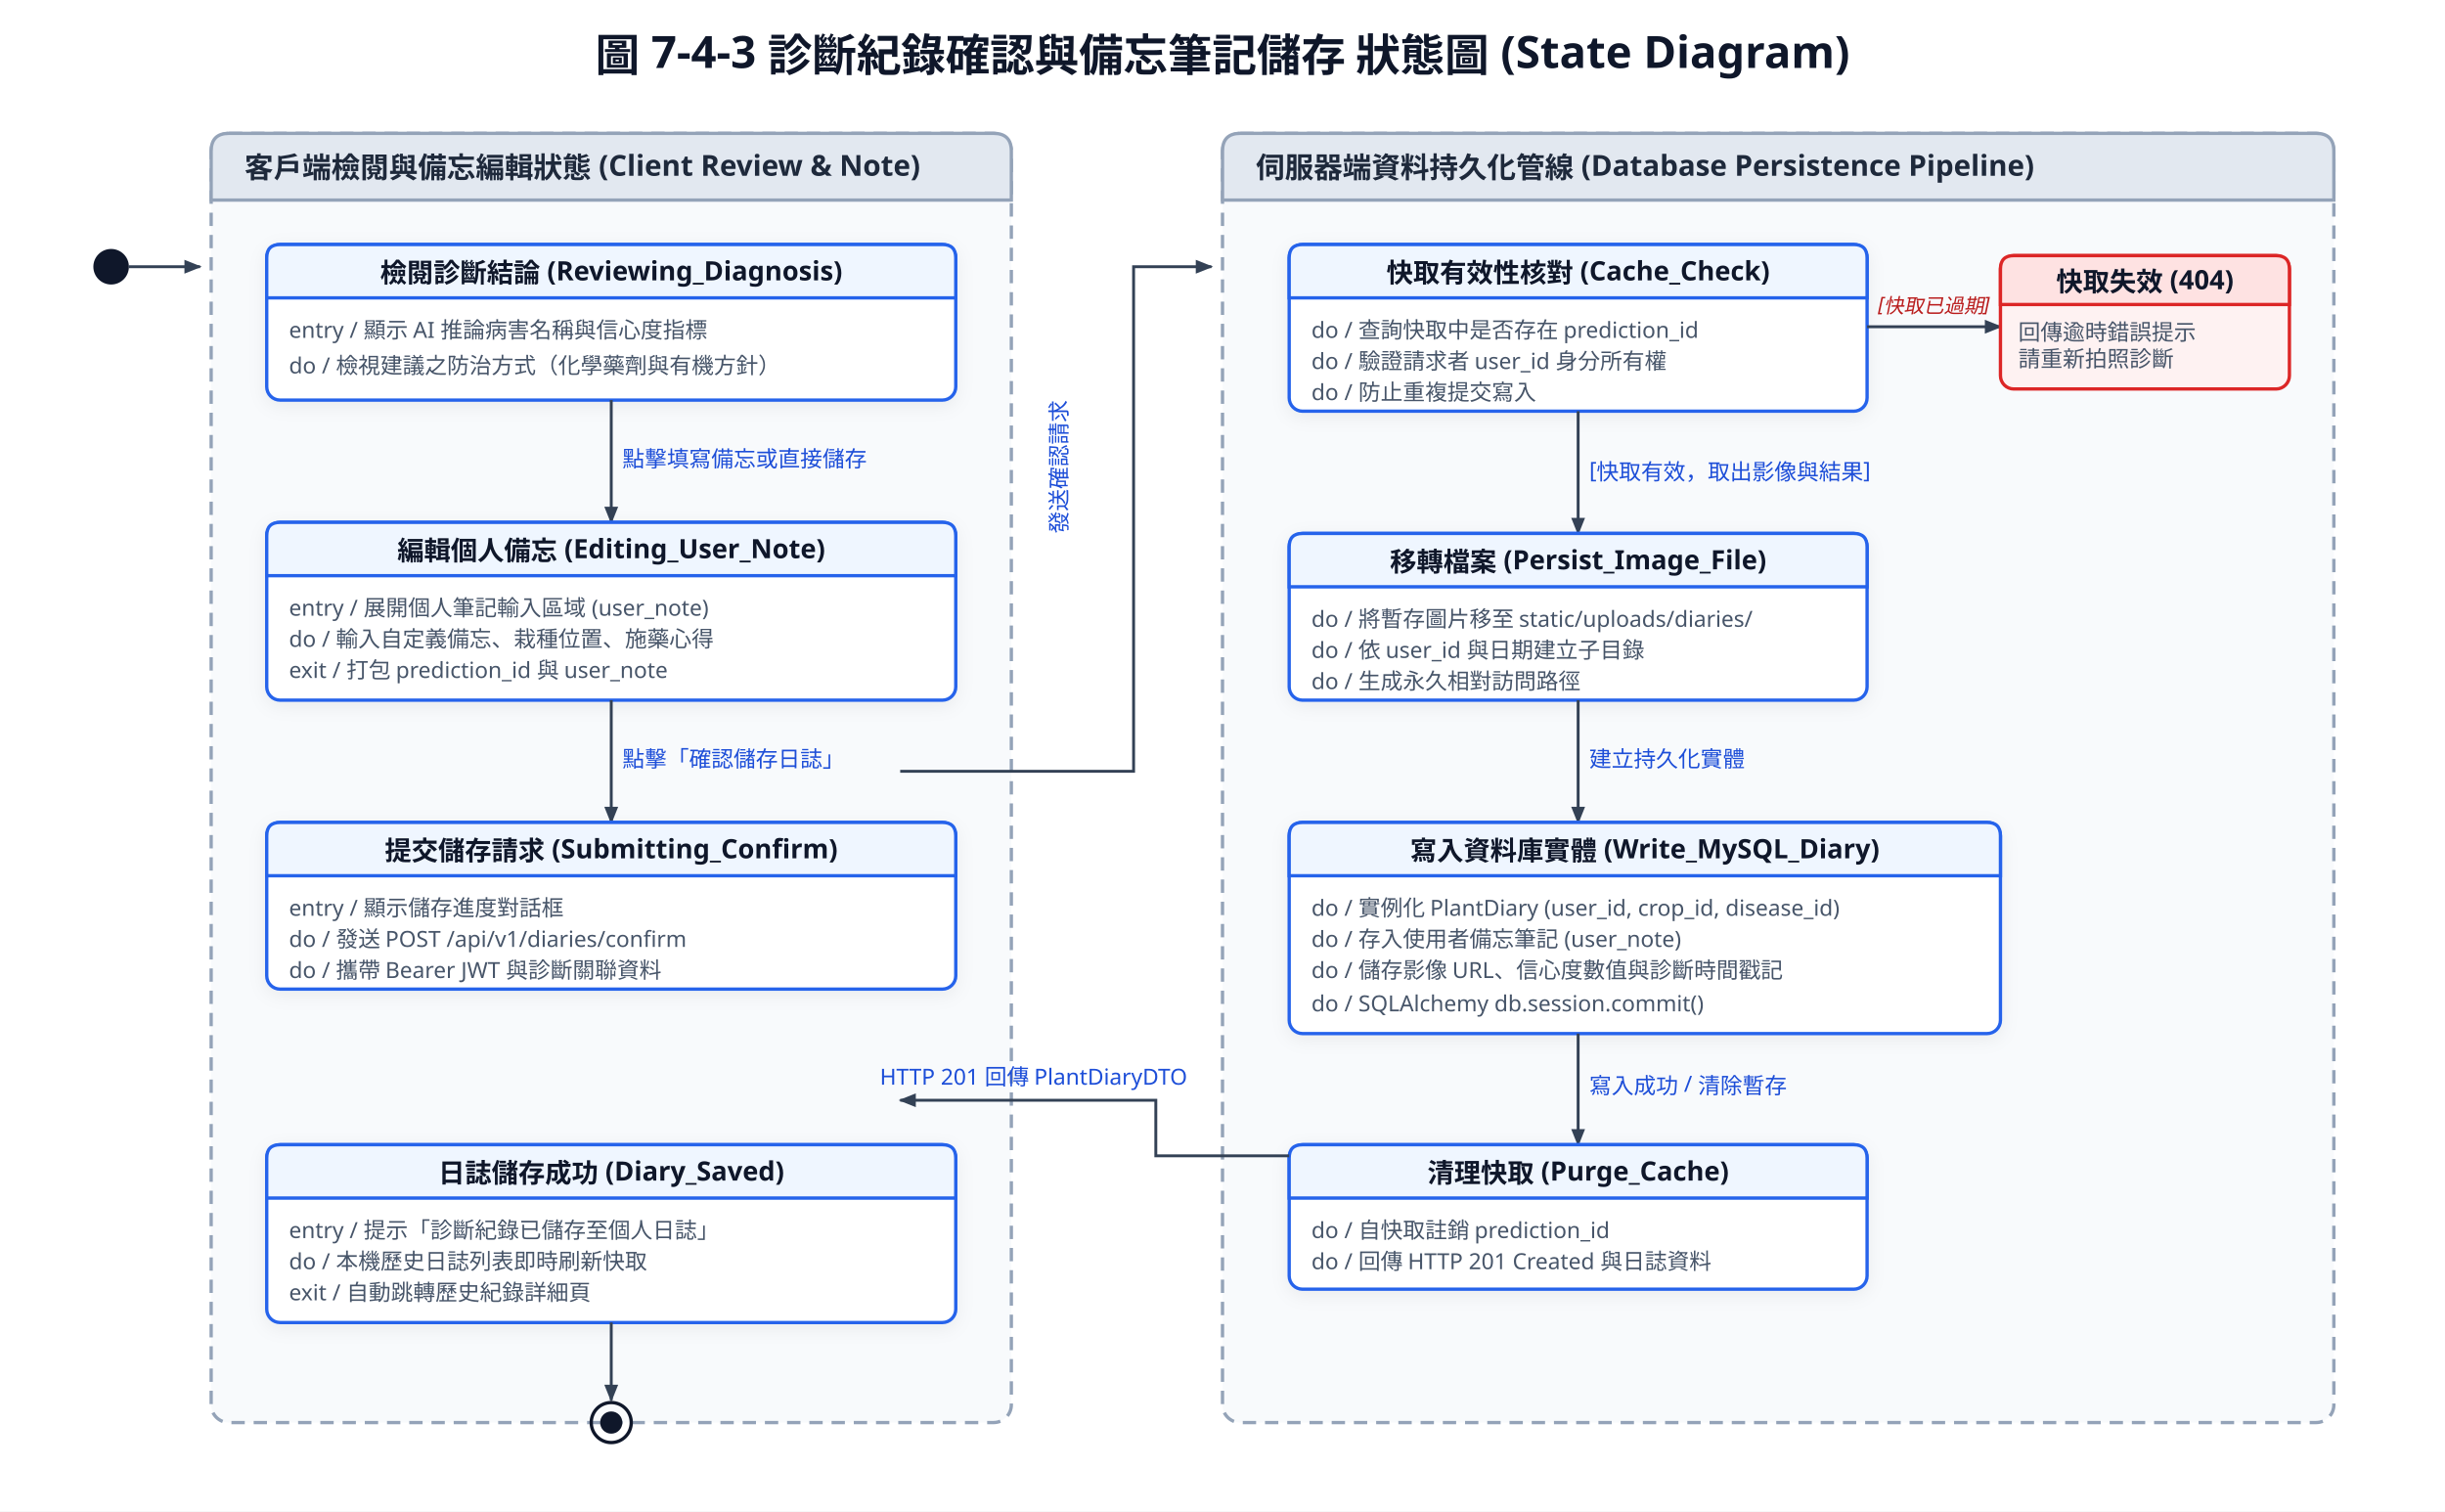
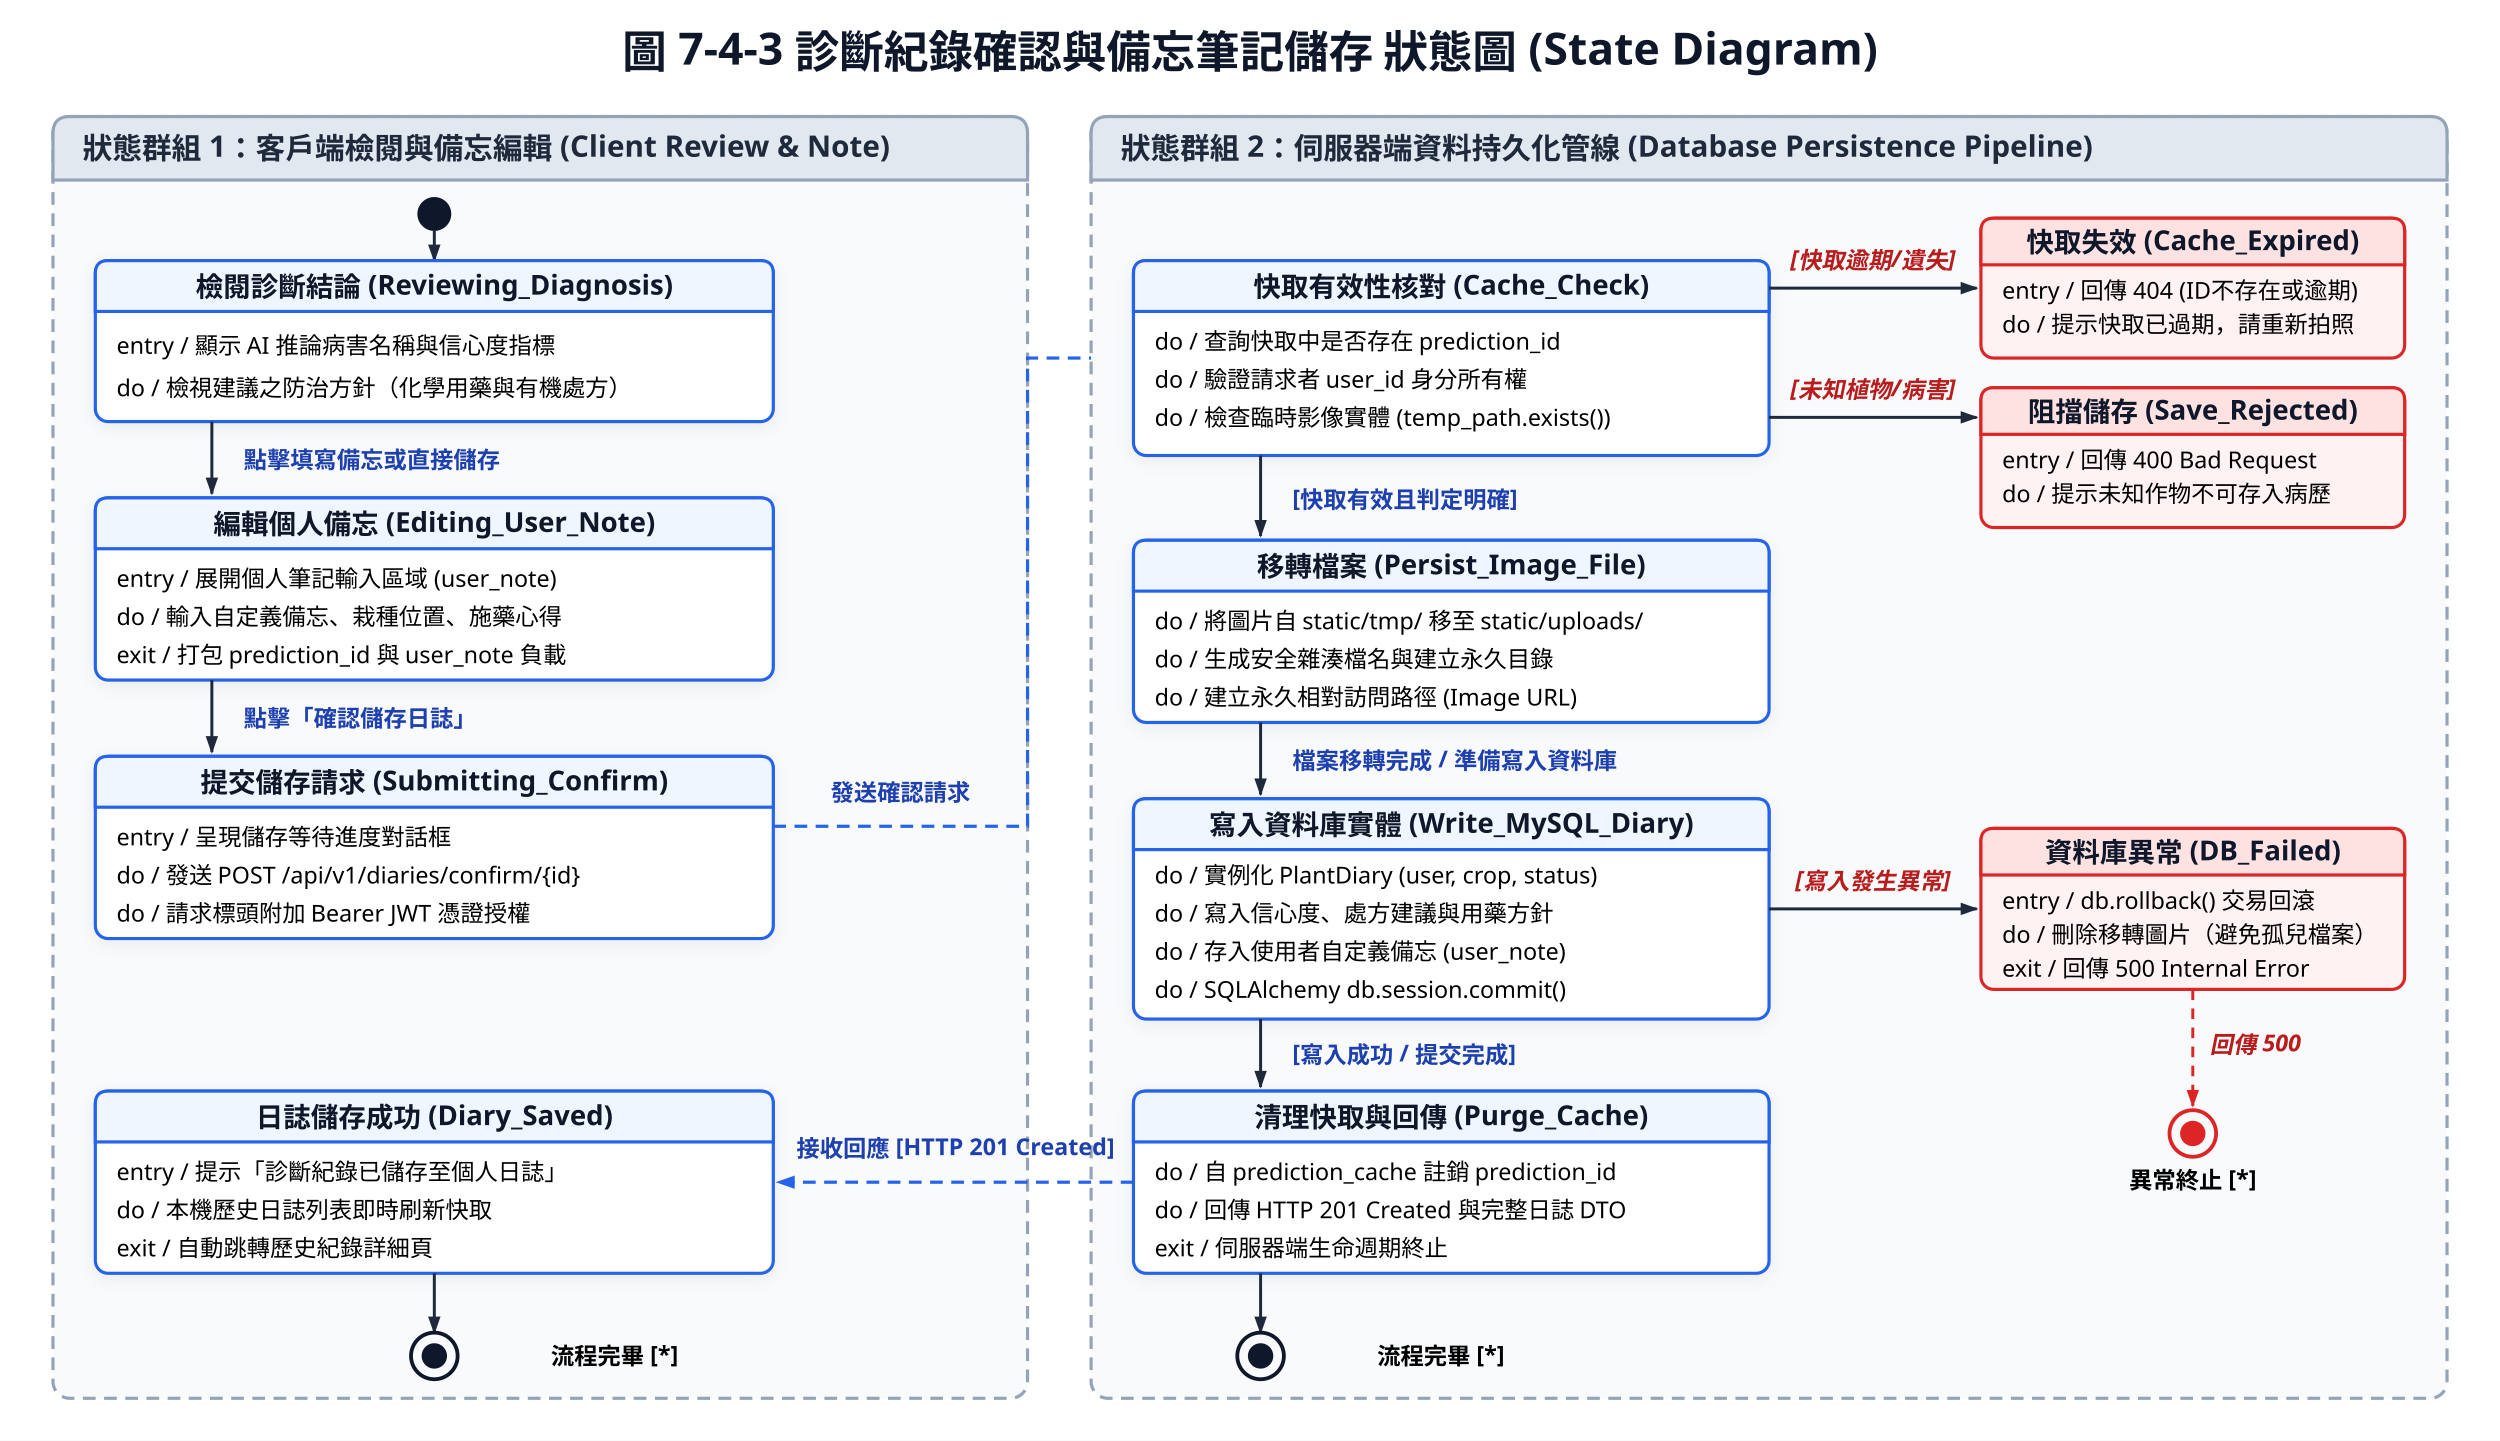
- <svg xmlns="http://www.w3.org/2000/svg" viewBox="0 0 1100 680" width="1100" height="680">
+ <svg xmlns="http://www.w3.org/2000/svg" viewBox="0 0 1180 680" width="1180" height="680">
  <defs>
    <style>
-       .title { font-family: 'Microsoft JhengHei', sans-serif; font-size: 20px; font-weight: bold; fill: #0f172a; }
-       .group-title { font-family: 'Microsoft JhengHei', sans-serif; font-size: 13px; font-weight: bold; fill: #1e293b; }
-       .state-name { font-family: 'Microsoft JhengHei', sans-serif; font-size: 12px; font-weight: bold; fill: #0f172a; text-anchor: middle; }
-       .action-text { font-family: 'Microsoft JhengHei', sans-serif; font-size: 10px; fill: #475569; }
-       .transition-text { font-family: 'Microsoft JhengHei', sans-serif; font-size: 10px; fill: #1d4ed8; font-weight: 500; }
-       .guard-text { font-family: 'Microsoft JhengHei', sans-serif; font-size: 9px; fill: #b91c1c; font-style: italic; }
      
+       .title { font-family: 'Microsoft JhengHei', sans-serif; font-size: 21px; font-weight: bold; fill: #0f172a; }
+       .group-title { font-family: 'Microsoft JhengHei', sans-serif; font-size: 14px; font-weight: bold; fill: #1e293b; }
+       .state-name { font-family: 'Microsoft JhengHei', sans-serif; font-size: 13px; font-weight: bold; fill: #0f172a; text-anchor: middle; }
+       .action-text { font-family: 'Microsoft JhengHei', sans-serif; font-size: 11px; fill: #000000; }
+       .transition-text { font-family: 'Microsoft JhengHei', sans-serif; font-size: 11px; fill: #1e40af; font-weight: bold; }
+       .guard-text { font-family: 'Microsoft JhengHei', sans-serif; font-size: 11px; fill: #b91c1c; font-style: italic; font-weight: bold; }
+       
+       /* Composite Groups */
      .composite-bg { fill: #f8fafc; stroke: #94a3b8; stroke-width: 1.5; stroke-dasharray: 6,4; rx: 8; ry: 8; }
      .composite-header { fill: #e2e8f0; stroke: #94a3b8; stroke-width: 1.5; }
      
+       /* Standard States (Crisp Refreshing Blue) - ONLY STATES HAVE BOXES */
      .state-box { fill: #ffffff; stroke: #2563eb; stroke-width: 1.5; rx: 6; ry: 6; filter: drop-shadow(0 2px 4px rgba(0,0,0,0.06)); }
      .state-header { fill: #eff6ff; stroke: #2563eb; stroke-width: 1.5; }
      
+       /* Error States (Warning Coral Red) */
      .error-state-box { fill: #fef2f2; stroke: #dc2626; stroke-width: 1.5; rx: 6; ry: 6; }
      .error-state-header { fill: #fee2e2; stroke: #dc2626; stroke-width: 1.5; }
      
-       .line { stroke: #334155; stroke-width: 1.3; fill: none; marker-end: url(#arrow); }
-       .line-back { stroke: #64748b; stroke-width: 1.2; stroke-dasharray: 4,3; fill: none; marker-end: url(#arrow); }
+       /* Lines and Connectors - 100% UNBROKEN */
+       .line { stroke: #1e293b; stroke-width: 1.4; fill: none; marker-end: url(#arrow); }
+       .line-inter { stroke: #2563eb; stroke-width: 1.5; fill: none; stroke-dasharray: 6,4; marker-end: url(#blue-arrow); }
+       .line-back { stroke: #dc2626; stroke-width: 1.4; stroke-dasharray: 5,4; fill: none; marker-end: url(#red-arrow); }
+       
    </style>
    <marker id="arrow" viewBox="0 0 10 10" refX="9" refY="5" markerWidth="6" markerHeight="6" orient="auto-start-reverse">
-       <path d="M 0 1 L 10 5 L 0 9 z" fill="#334155" />
+       <path d="M 0 1.5 L 10 5 L 0 8.5 z" fill="#1e293b" />
+     </marker>
+     <marker id="blue-arrow" viewBox="0 0 10 10" refX="9" refY="5" markerWidth="6" markerHeight="6" orient="auto-start-reverse">
+       <path d="M 0 1.5 L 10 5 L 0 8.5 z" fill="#2563eb" />
+     </marker>
+     <marker id="red-arrow" viewBox="0 0 10 10" refX="9" refY="5" markerWidth="6" markerHeight="6" orient="auto-start-reverse">
+       <path d="M 0 1.5 L 10 5 L 0 8.5 z" fill="#dc2626" />
    </marker>
  </defs>
  <rect width="100%" height="100%" fill="#ffffff" />
-   <text x="550" y="32" class="title" text-anchor="middle">圖 7-4-3 診斷紀錄確認與備忘筆記儲存 狀態圖 (State Diagram)</text>
-   <circle cx="50" cy="120" r="8" fill="#0f172a" />
-   <line x1="58" y1="120" x2="90" y2="120" class="line" />
-   <g transform="translate(95, 60)">
-     <rect width="360" height="580" class="composite-bg" />
-     <path d="M 0 8 Q 0 0 8 0 L 352 0 Q 360 0 360 8 L 360 30 L 0 30 Z" class="composite-header" />
-     <text x="15" y="20" class="group-title">客戶端檢閱與備忘編輯狀態 (Client Review &amp; Note)</text>
-     <g transform="translate(25, 50)">
-       <rect width="310" height="70" class="state-box" />
-       <path d="M 0 6 Q 0 0 6 0 L 304 0 Q 310 0 310 6 L 310 24 L 0 24 Z" class="state-header" />
-       <text x="155" y="17" class="state-name">檢閱診斷結論 (Reviewing_Diagnosis)</text>
-       <text x="10" y="42" class="action-text">entry / 顯示 AI 推論病害名稱與信心度指標</text>
-       <text x="10" y="58" class="action-text">do / 檢視建議之防治方式（化學藥劑與有機方針）</text>
+   <text x="590" y="32" class="title" text-anchor="middle">圖 7-4-3 診斷紀錄確認與備忘筆記儲存 狀態圖 (State Diagram)</text>
+   <g transform="translate(25, 55)">
+     <rect width="460" height="605" class="composite-bg" />
+     <path d="M 0 8 Q 0 0 8 0 L 452 0 Q 460 0 460 8 L 460 30 L 0 30 Z" class="composite-header" />
+     <text x="14" y="20" class="group-title">狀態群組 1：客戶端檢閱與備忘編輯 (Client Review &amp; Note)</text>
+     <circle cx="180" cy="46" r="8" fill="#0f172a" />
+     <line x1="180" y1="54" x2="180" y2="68" class="line" />
+     <g transform="translate(20, 68)">
+       <rect width="320" height="76" class="state-box" />
+       <path d="M 0 6 Q 0 0 6 0 L 314 0 Q 320 0 320 6 L 320 24 L 0 24 Z" class="state-header" />
+       <text x="160" y="17" class="state-name">檢閱診斷結論 (Reviewing_Diagnosis)</text>
+       <text x="10" y="44" class="action-text">entry / 顯示 AI 推論病害名稱與信心度指標</text>
+       <text x="10" y="64" class="action-text">do / 檢視建議之防治方針（化學用藥與有機處方）</text>
    </g>
-     <line x1="180" y1="120" x2="180" y2="175" class="line" />
-     <text x="185" y="150" class="transition-text">點擊填寫備忘或直接儲存</text>
-     <g transform="translate(25, 175)">
-       <rect width="310" height="80" class="state-box" />
-       <path d="M 0 6 Q 0 0 6 0 L 304 0 Q 310 0 310 6 L 310 24 L 0 24 Z" class="state-header" />
-       <text x="155" y="17" class="state-name">編輯個人備忘 (Editing_User_Note)</text>
+     <line x1="75" y1="144" x2="75" y2="178" class="line" />
+     <text x="90" y="166" class="transition-text">點擊填寫備忘或直接儲存</text>
+     <g transform="translate(20, 180)">
+       <rect width="320" height="86" class="state-box" />
+       <path d="M 0 6 Q 0 0 6 0 L 314 0 Q 320 0 320 6 L 320 24 L 0 24 Z" class="state-header" />
+       <text x="160" y="17" class="state-name">編輯個人備忘 (Editing_User_Note)</text>
      <text x="10" y="42" class="action-text">entry / 展開個人筆記輸入區域 (user_note)</text>
-       <text x="10" y="56" class="action-text">do / 輸入自定義備忘、栽種位置、施藥心得</text>
-       <text x="10" y="70" class="action-text">exit / 打包 prediction_id 與 user_note</text>
+       <text x="10" y="60" class="action-text">do / 輸入自定義備忘、栽種位置、施藥心得</text>
+       <text x="10" y="78" class="action-text">exit / 打包 prediction_id 與 user_note 負載</text>
    </g>
-     <line x1="180" y1="255" x2="180" y2="310" class="line" />
-     <text x="185" y="285" class="transition-text">點擊「確認儲存日誌」</text>
-     <g transform="translate(25, 310)">
-       <rect width="310" height="75" class="state-box" />
-       <path d="M 0 6 Q 0 0 6 0 L 304 0 Q 310 0 310 6 L 310 24 L 0 24 Z" class="state-header" />
-       <text x="155" y="17" class="state-name">提交儲存請求 (Submitting_Confirm)</text>
-       <text x="10" y="42" class="action-text">entry / 顯示儲存進度對話框</text>
-       <text x="10" y="56" class="action-text">do / 發送 POST /api/v1/diaries/confirm</text>
-       <text x="10" y="70" class="action-text">do / 攜帶 Bearer JWT 與診斷關聯資料</text>
+     <line x1="75" y1="266" x2="75" y2="300" class="line" />
+     <text x="90" y="288" class="transition-text">點擊「確認儲存日誌」</text>
+     <g transform="translate(20, 302)">
+       <rect width="320" height="86" class="state-box" />
+       <path d="M 0 6 Q 0 0 6 0 L 314 0 Q 320 0 320 6 L 320 24 L 0 24 Z" class="state-header" />
+       <text x="160" y="17" class="state-name">提交儲存請求 (Submitting_Confirm)</text>
+       <text x="10" y="42" class="action-text">entry / 呈現儲存等待進度對話框</text>
+       <text x="10" y="60" class="action-text">do / 發送 POST /api/v1/diaries/confirm/{id}</text>
+       <text x="10" y="78" class="action-text">do / 請求標頭附加 Bearer JWT 憑證授權</text>
    </g>
-     <g transform="translate(25, 455)">
-       <rect width="310" height="80" class="state-box" />
-       <path d="M 0 6 Q 0 0 6 0 L 304 0 Q 310 0 310 6 L 310 24 L 0 24 Z" class="state-header" />
-       <text x="155" y="17" class="state-name">日誌儲存成功 (Diary_Saved)</text>
+     <g transform="translate(20, 460)">
+       <rect width="320" height="86" class="state-box" />
+       <path d="M 0 6 Q 0 0 6 0 L 314 0 Q 320 0 320 6 L 320 24 L 0 24 Z" class="state-header" />
+       <text x="160" y="17" class="state-name">日誌儲存成功 (Diary_Saved)</text>
      <text x="10" y="42" class="action-text">entry / 提示「診斷紀錄已儲存至個人日誌」</text>
-       <text x="10" y="56" class="action-text">do / 本機歷史日誌列表即時刷新快取</text>
-       <text x="10" y="70" class="action-text">exit / 自動跳轉歷史紀錄詳細頁</text>
+       <text x="10" y="60" class="action-text">do / 本機歷史日誌列表即時刷新快取</text>
+       <text x="10" y="78" class="action-text">exit / 自動跳轉歷史紀錄詳細頁</text>
    </g>
-     <line x1="180" y1="535" x2="180" y2="570" class="line" />
-     <circle cx="180" cy="580" r="9" stroke="#0f172a" stroke-width="1.5" fill="none" />
-     <circle cx="180" cy="580" r="5" fill="#0f172a" />
+     <line x1="180" y1="546" x2="180" y2="574" class="line" />
+     <circle cx="180" cy="585" r="11" stroke="#0f172a" stroke-width="1.8" fill="none" />
+     <circle cx="180" cy="585" r="6" fill="#0f172a" />
+     <text x="235" y="589" class="action-text" font-weight="bold">流程完畢 [*]</text>
  </g>
-   <path d="M 405 347 L 510 347 L 510 120 L 545 120" class="line" />
-   <text x="480" y="240" class="transition-text" transform="rotate(-90, 480, 240)">發送確認請求</text>
-   <g transform="translate(550, 60)">
-     <rect width="500" height="580" class="composite-bg" />
-     <path d="M 0 8 Q 0 0 8 0 L 492 0 Q 500 0 500 8 L 500 30 L 0 30 Z" class="composite-header" />
-     <text x="15" y="20" class="group-title">伺服器端資料持久化管線 (Database Persistence Pipeline)</text>
-     <g transform="translate(30, 50)">
-       <rect width="260" height="75" class="state-box" />
-       <path d="M 0 6 Q 0 0 6 0 L 254 0 Q 260 0 260 6 L 260 24 L 0 24 Z" class="state-header" />
-       <text x="130" y="17" class="state-name">快取有效性核對 (Cache_Check)</text>
+   <path d="M 365 390 L 485 390 L 485 169 L 533 169" class="line-inter" />
+   <text x="425" y="378" class="transition-text" text-anchor="middle">發送確認請求</text>
+   <g transform="translate(515, 55)">
+     <rect width="640" height="605" class="composite-bg" />
+     <path d="M 0 8 Q 0 0 8 0 L 632 0 Q 640 0 640 8 L 640 30 L 0 30 Z" class="composite-header" />
+     <text x="14" y="20" class="group-title">狀態群組 2：伺服器端資料持久化管線 (Database Persistence Pipeline)</text>
+     <g transform="translate(20, 68)">
+       <rect width="300" height="92" class="state-box" />
+       <path d="M 0 6 Q 0 0 6 0 L 294 0 Q 300 0 300 6 L 300 24 L 0 24 Z" class="state-header" />
+       <text x="150" y="17" class="state-name">快取有效性核對 (Cache_Check)</text>
      <text x="10" y="42" class="action-text">do / 查詢快取中是否存在 prediction_id</text>
-       <text x="10" y="56" class="action-text">do / 驗證請求者 user_id 身分所有權</text>
-       <text x="10" y="70" class="action-text">do / 防止重複提交寫入</text>
+       <text x="10" y="60" class="action-text">do / 驗證請求者 user_id 身分所有權</text>
+       <text x="10" y="78" class="action-text">do / 檢查臨時影像實體 (temp_path.exists())</text>
    </g>
-     <line x1="290" y1="87" x2="350" y2="87" class="line" />
-     <text x="320" y="80" class="guard-text" text-anchor="middle">[快取已過期]</text>
-     <g transform="translate(350, 55)">
-       <rect width="130" height="60" class="error-state-box" />
-       <path d="M 0 6 Q 0 0 6 0 L 124 0 Q 130 0 130 6 L 130 22 L 0 22 Z" class="error-state-header" />
-       <text x="65" y="16" class="state-name" fill="#991b1b">快取失效 (404)</text>
-       <text x="8" y="38" class="action-text" fill="#b91c1c">回傳逾時錯誤提示</text>
-       <text x="8" y="50" class="action-text" fill="#b91c1c">請重新拍照診斷</text>
+     <line x1="320" y1="81" x2="418" y2="81" class="line" />
+     <text x="369" y="71" class="guard-text" text-anchor="middle">[快取逾期/遺失]</text>
+     <g transform="translate(420, 48)">
+       <rect width="200" height="66" class="error-state-box" />
+       <path d="M 0 6 Q 0 0 6 0 L 194 0 Q 200 0 200 6 L 200 22 L 0 22 Z" class="error-state-header" />
+       <text x="100" y="16" class="state-name" fill="#991b1b">快取失效 (Cache_Expired)</text>
+       <text x="10" y="38" class="action-text" fill="#b91c1c">entry / 回傳 404 (ID不存在或逾期)</text>
+       <text x="10" y="54" class="action-text" fill="#b91c1c">do / 提示快取已過期，請重新拍照</text>
    </g>
-     <line x1="160" y1="125" x2="160" y2="180" class="line" />
-     <text x="165" y="155" class="transition-text">[快取有效，取出影像與結果]</text>
-     <g transform="translate(30, 180)">
-       <rect width="260" height="75" class="state-box" />
-       <path d="M 0 6 Q 0 0 6 0 L 254 0 Q 260 0 260 6 L 260 24 L 0 24 Z" class="state-header" />
-       <text x="130" y="17" class="state-name">移轉檔案 (Persist_Image_File)</text>
-       <text x="10" y="42" class="action-text">do / 將暫存圖片移至 static/uploads/diaries/</text>
-       <text x="10" y="56" class="action-text">do / 依 user_id 與日期建立子目錄</text>
-       <text x="10" y="70" class="action-text">do / 生成永久相對訪問路徑</text>
+     <line x1="320" y1="142" x2="418" y2="142" class="line" />
+     <text x="369" y="132" class="guard-text" text-anchor="middle">[未知植物/病害]</text>
+     <g transform="translate(420, 128)">
+       <rect width="200" height="66" class="error-state-box" />
+       <path d="M 0 6 Q 0 0 6 0 L 194 0 Q 200 0 200 6 L 200 22 L 0 22 Z" class="error-state-header" />
+       <text x="100" y="16" class="state-name" fill="#991b1b">阻擋儲存 (Save_Rejected)</text>
+       <text x="10" y="38" class="action-text" fill="#b91c1c">entry / 回傳 400 Bad Request</text>
+       <text x="10" y="54" class="action-text" fill="#b91c1c">do / 提示未知作物不可存入病歷</text>
    </g>
-     <line x1="160" y1="255" x2="160" y2="310" class="line" />
-     <text x="165" y="285" class="transition-text">建立持久化實體</text>
-     <g transform="translate(30, 310)">
-       <rect width="320" height="95" class="state-box" />
-       <path d="M 0 6 Q 0 0 6 0 L 314 0 Q 320 0 320 6 L 320 24 L 0 24 Z" class="state-header" />
-       <text x="160" y="17" class="state-name">寫入資料庫實體 (Write_MySQL_Diary)</text>
-       <text x="10" y="42" class="action-text">do / 實例化 PlantDiary (user_id, crop_id, disease_id)</text>
-       <text x="10" y="56" class="action-text">do / 存入使用者備忘筆記 (user_note)</text>
-       <text x="10" y="70" class="action-text">do / 儲存影像 URL、信心度數值與診斷時間戳記</text>
-       <text x="10" y="85" class="action-text">do / SQLAlchemy db.session.commit()</text>
+     <line x1="80" y1="160" x2="80" y2="198" class="line" />
+     <text x="95" y="184" class="transition-text">[快取有效且判定明確]</text>
+     <g transform="translate(20, 200)">
+       <rect width="300" height="86" class="state-box" />
+       <path d="M 0 6 Q 0 0 6 0 L 294 0 Q 300 0 300 6 L 300 24 L 0 24 Z" class="state-header" />
+       <text x="150" y="17" class="state-name">移轉檔案 (Persist_Image_File)</text>
+       <text x="10" y="42" class="action-text">do / 將圖片自 static/tmp/ 移至 static/uploads/</text>
+       <text x="10" y="60" class="action-text">do / 生成安全雜湊檔名與建立永久目錄</text>
+       <text x="10" y="78" class="action-text">do / 建立永久相對訪問路徑 (Image URL)</text>
    </g>
-     <line x1="160" y1="405" x2="160" y2="455" class="line" />
-     <text x="165" y="432" class="transition-text">寫入成功 / 清除暫存</text>
-     <g transform="translate(30, 455)">
-       <rect width="260" height="65" class="state-box" />
-       <path d="M 0 6 Q 0 0 6 0 L 254 0 Q 260 0 260 6 L 260 24 L 0 24 Z" class="state-header" />
-       <text x="130" y="17" class="state-name">清理快取 (Purge_Cache)</text>
-       <text x="10" y="42" class="action-text">do / 自快取註銷 prediction_id</text>
-       <text x="10" y="56" class="action-text">do / 回傳 HTTP 201 Created 與日誌資料</text>
+     <line x1="80" y1="286" x2="80" y2="320" class="line" />
+     <text x="95" y="308" class="transition-text">檔案移轉完成 / 準備寫入資料庫</text>
+     <g transform="translate(20, 322)">
+       <rect width="300" height="104" class="state-box" />
+       <path d="M 0 6 Q 0 0 6 0 L 294 0 Q 300 0 300 6 L 300 24 L 0 24 Z" class="state-header" />
+       <text x="150" y="17" class="state-name">寫入資料庫實體 (Write_MySQL_Diary)</text>
+       <text x="10" y="40" class="action-text">do / 實例化 PlantDiary (user, crop, status)</text>
+       <text x="10" y="58" class="action-text">do / 寫入信心度、處方建議與用藥方針</text>
+       <text x="10" y="76" class="action-text">do / 存入使用者自定義備忘 (user_note)</text>
+       <text x="10" y="94" class="action-text">do / SQLAlchemy db.session.commit()</text>
    </g>
+     <line x1="320" y1="374" x2="418" y2="374" class="line" />
+     <text x="369" y="364" class="guard-text" text-anchor="middle">[寫入發生異常]</text>
+     <g transform="translate(420, 336)">
+       <rect width="200" height="76" class="error-state-box" />
+       <path d="M 0 6 Q 0 0 6 0 L 194 0 Q 200 0 200 6 L 200 22 L 0 22 Z" class="error-state-header" />
+       <text x="100" y="16" class="state-name" fill="#991b1b">資料庫異常 (DB_Failed)</text>
+       <text x="10" y="38" class="action-text" fill="#b91c1c">entry / db.rollback() 交易回滾</text>
+       <text x="10" y="54" class="action-text" fill="#b91c1c">do / 刪除移轉圖片（避免孤兒檔案）</text>
+       <text x="10" y="70" class="action-text" fill="#b91c1c">exit / 回傳 500 Internal Error</text>
+     </g>
+     <line x1="520" y1="412" x2="520" y2="467" class="line-back" />
+     <text x="528" y="442" class="guard-text">回傳 500</text>
+     <circle cx="520" cy="480" r="11" stroke="#dc2626" stroke-width="1.8" fill="none" />
+     <circle cx="520" cy="480" r="6" fill="#dc2626" />
+     <text x="520" y="506" class="action-text" text-anchor="middle" font-weight="bold" fill="#dc2626">異常終止 [*]</text>
+     <line x1="80" y1="426" x2="80" y2="458" class="line" />
+     <text x="95" y="446" class="transition-text">[寫入成功 / 提交完成]</text>
+     <g transform="translate(20, 460)">
+       <rect width="300" height="86" class="state-box" />
+       <path d="M 0 6 Q 0 0 6 0 L 294 0 Q 300 0 300 6 L 300 24 L 0 24 Z" class="state-header" />
+       <text x="150" y="17" class="state-name">清理快取與回傳 (Purge_Cache)</text>
+       <text x="10" y="42" class="action-text">do / 自 prediction_cache 註銷 prediction_id</text>
+       <text x="10" y="60" class="action-text">do / 回傳 HTTP 201 Created 與完整日誌 DTO</text>
+       <text x="10" y="78" class="action-text">exit / 伺服器端生命週期終止</text>
+     </g>
+     <line x1="80" y1="546" x2="80" y2="574" class="line" />
+     <circle cx="80" cy="585" r="11" stroke="#0f172a" stroke-width="1.8" fill="none" />
+     <circle cx="80" cy="585" r="6" fill="#0f172a" />
+     <text x="135" y="589" class="action-text" font-weight="bold">流程完畢 [*]</text>
  </g>
-   <path d="M 580 520 L 520 520 L 520 495 L 405 495" class="line" />
-   <text x="465" y="488" class="transition-text" text-anchor="middle">HTTP 201 回傳 PlantDiaryDTO</text>
+   <line x1="535" y1="558" x2="367" y2="558" class="line-inter" />
+   <text x="451" y="546" class="transition-text" text-anchor="middle">接收回應 [HTTP 201 Created]</text>
</svg>
